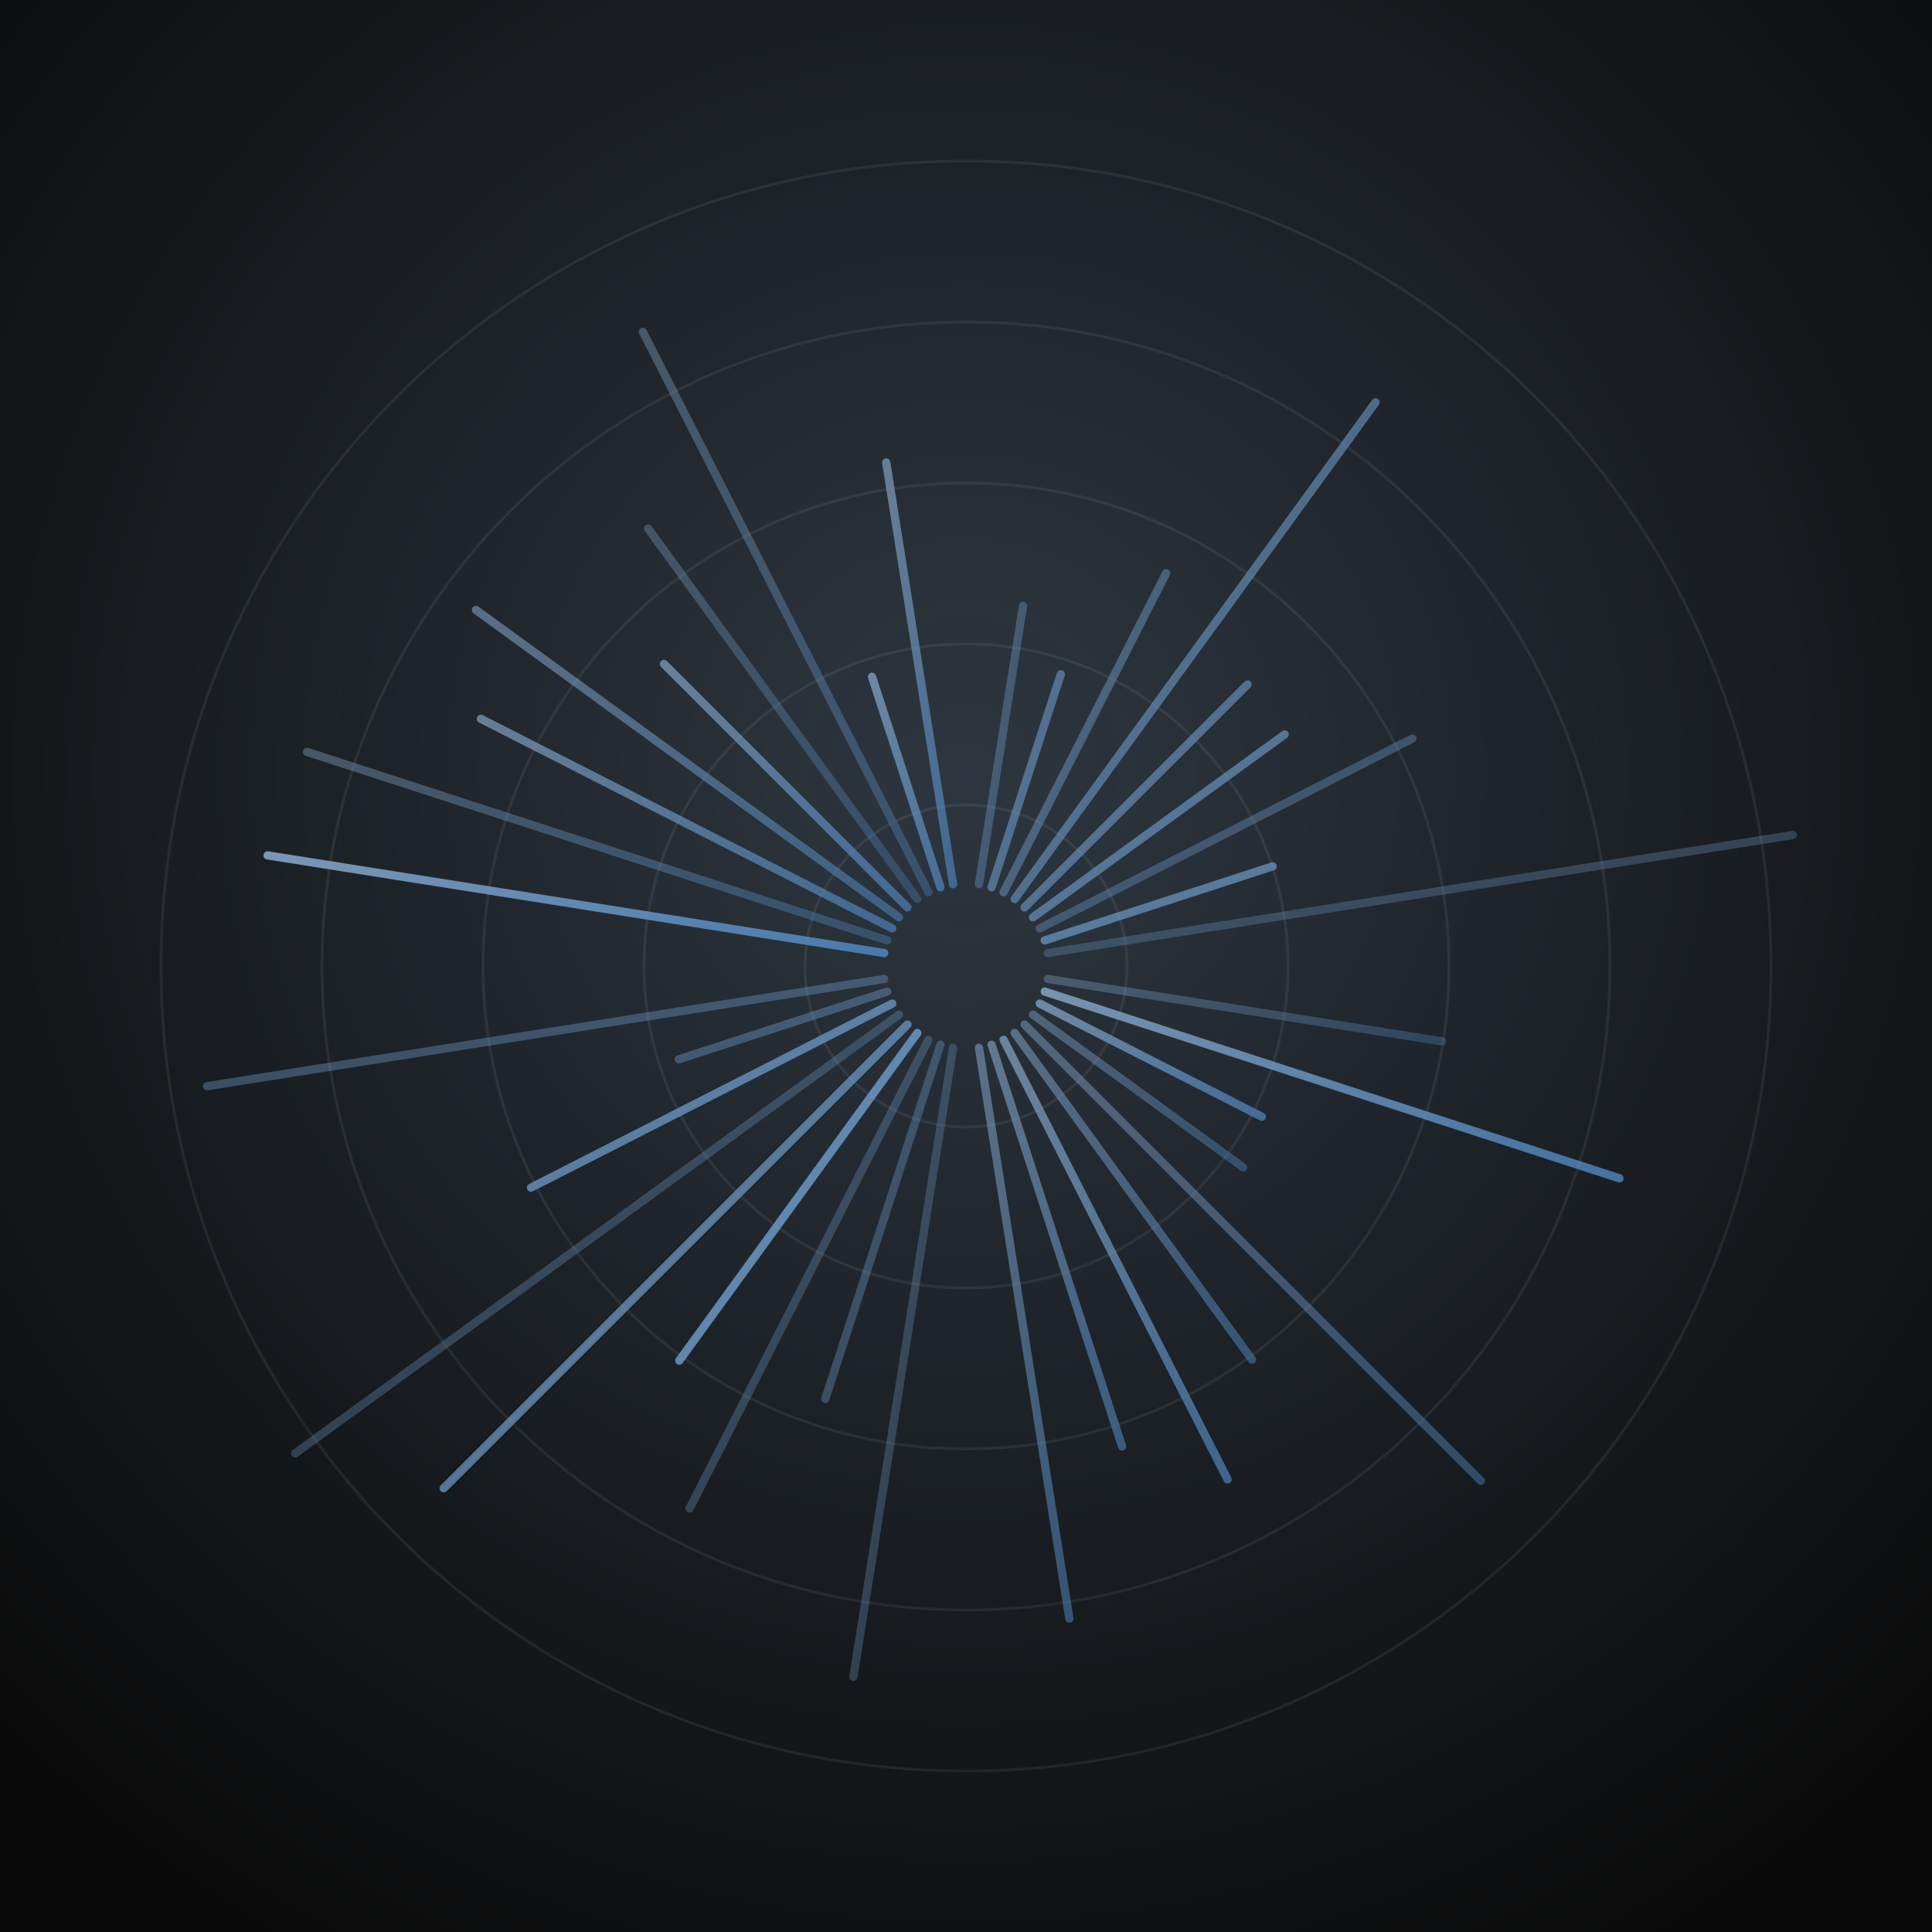
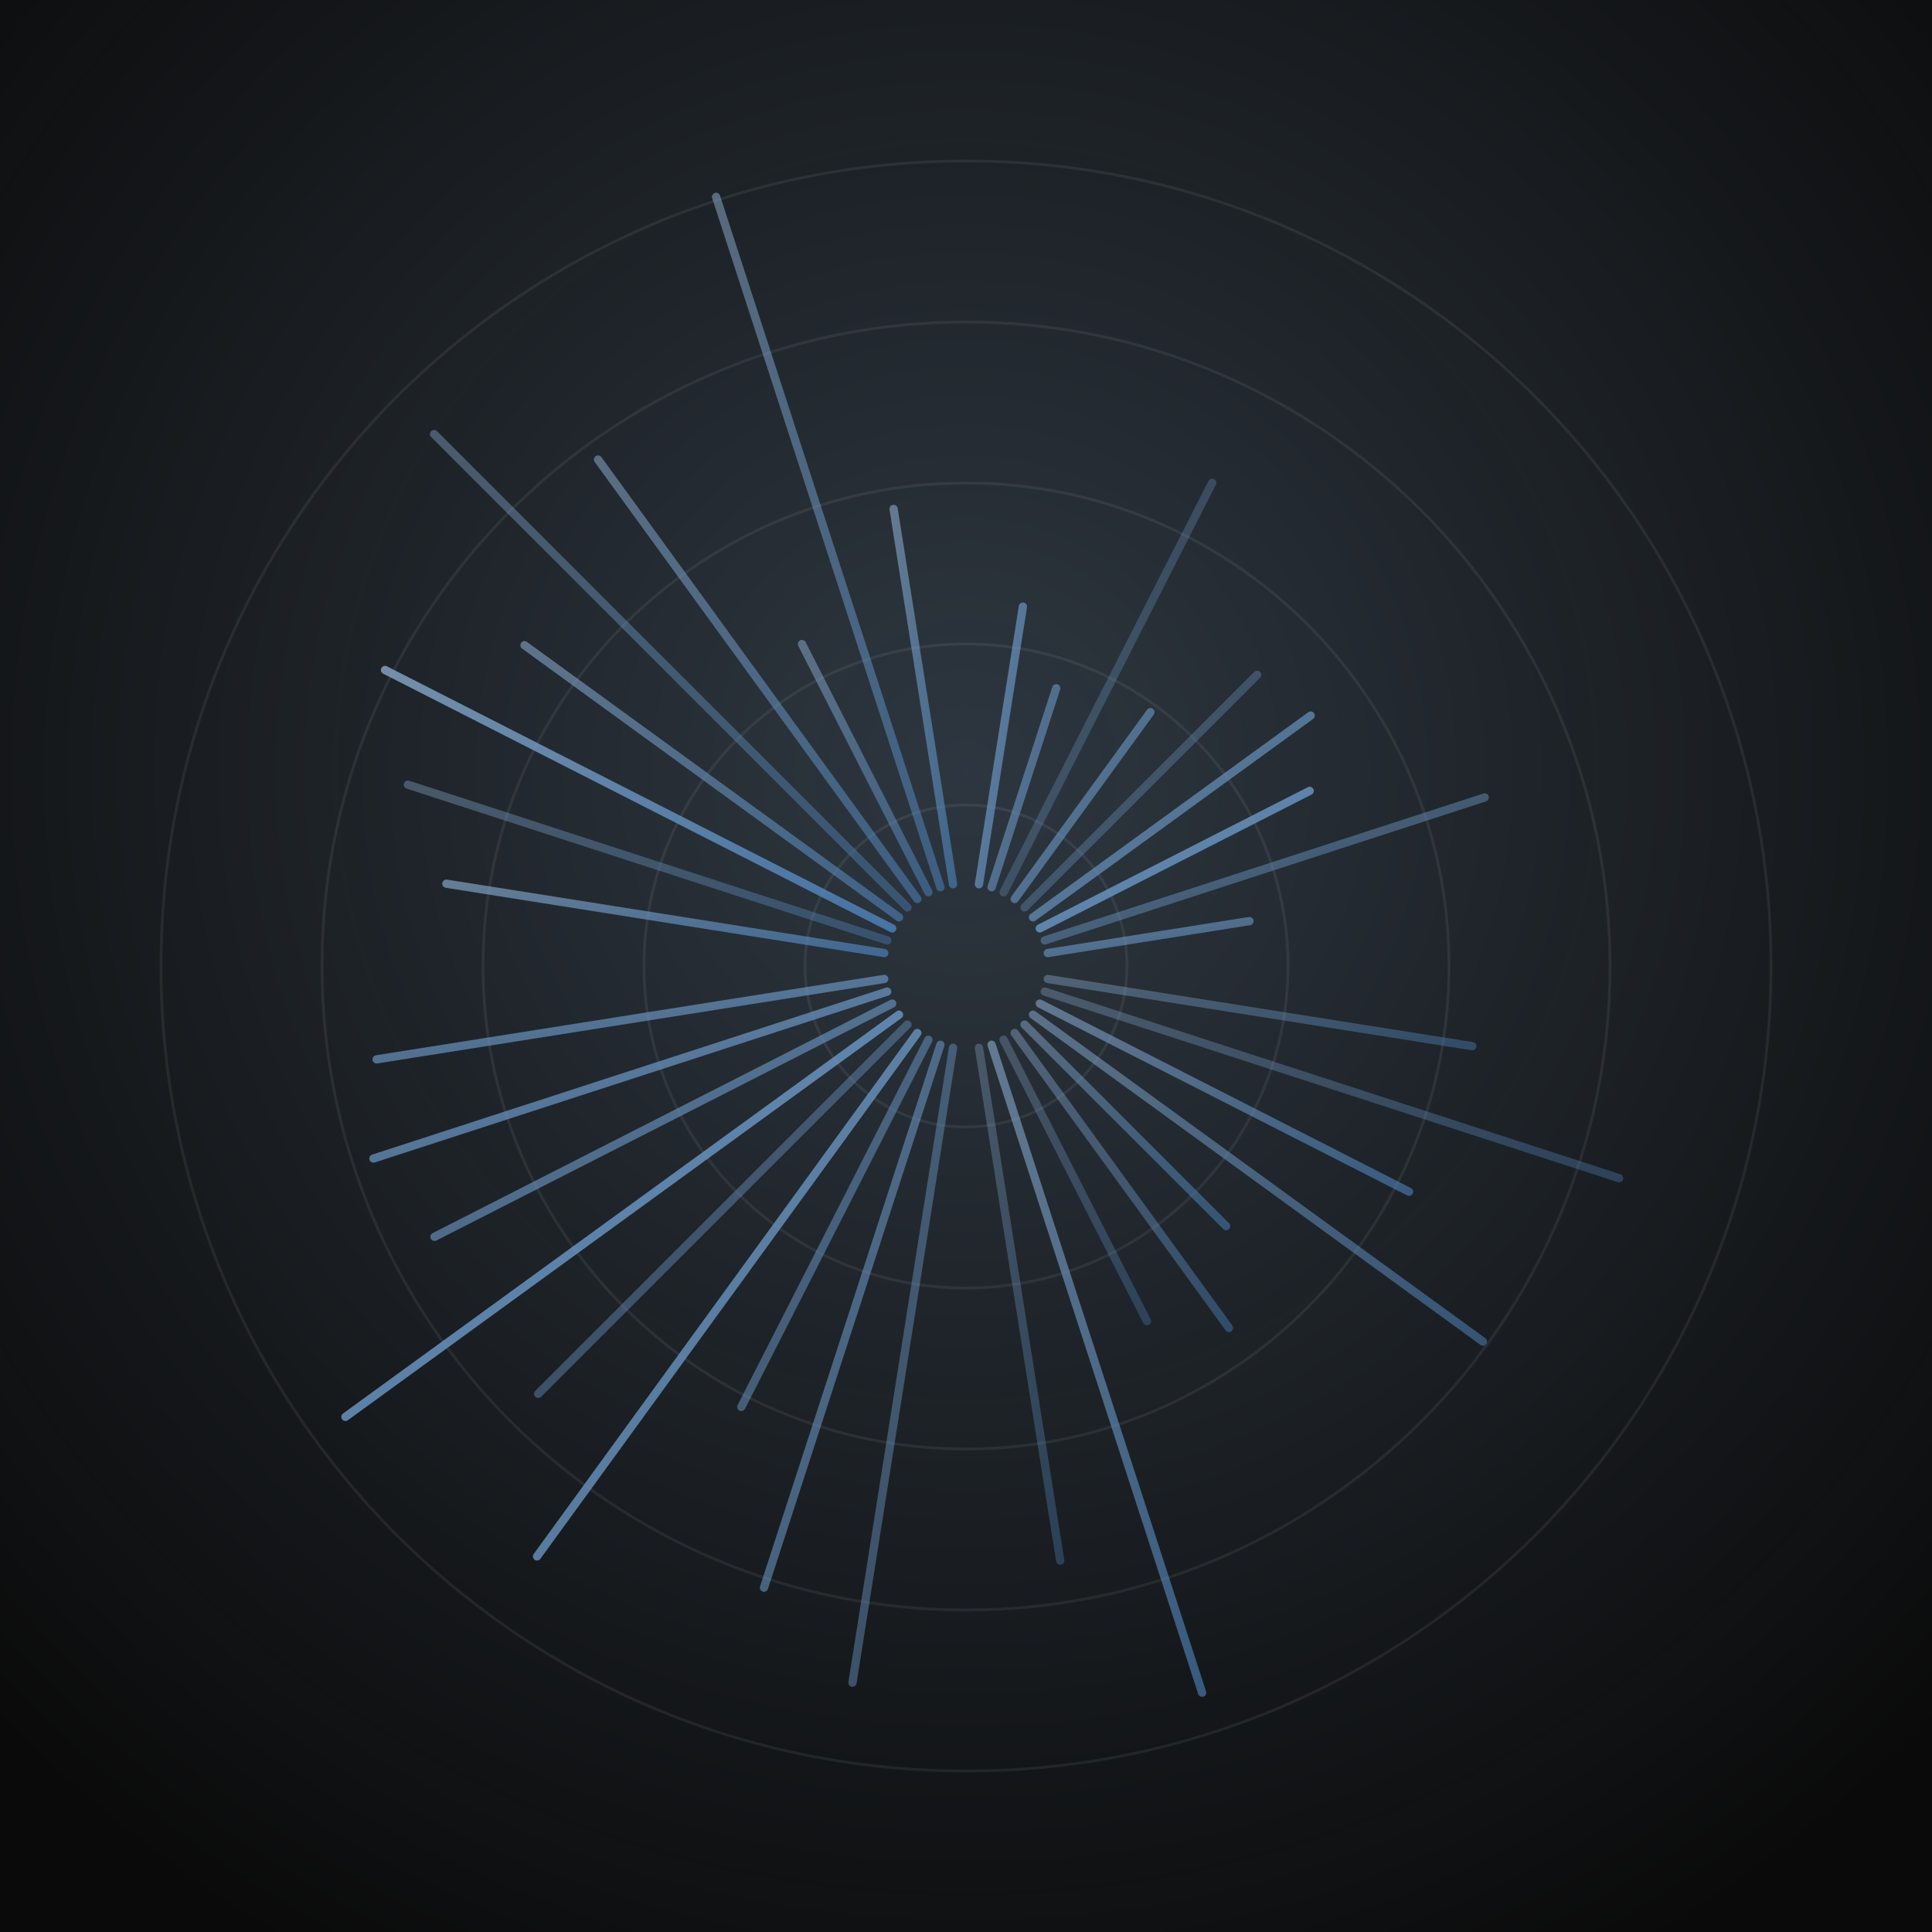
<svg xmlns="http://www.w3.org/2000/svg" viewBox="0 0 700 700" width="700" height="700">
  <defs>
-     <linearGradient id="g11" x1="0" y1="0" x2="1" y2="1">
+     <linearGradient id="g14" x1="0" y1="0" x2="1" y2="1">
      <stop offset="0" stop-color="#89AACC" />
      <stop offset="1" stop-color="#4E85BF" />
    </linearGradient>
-     <radialGradient id="glow11" cx="0.5" cy="0.4" r="0.7">
+     <radialGradient id="glow14" cx="0.5" cy="0.4" r="0.7">
      <stop offset="0" stop-color="#89AACC" stop-opacity="0.28" />
      <stop offset="1" stop-color="#89AACC" stop-opacity="0" />
    </radialGradient>
  </defs>
  <rect width="700" height="700" fill="#0a0a0a" />
-   <rect width="700" height="700" fill="url(#glow11)" />
+   <rect width="700" height="700" fill="url(#glow14)" />
  <circle cx="350" cy="350" r="58.333" fill="none" stroke="#ffffff" stroke-opacity="0.07" />
  <circle cx="350" cy="350" r="116.667" fill="none" stroke="#ffffff" stroke-opacity="0.07" />
  <circle cx="350" cy="350" r="175" fill="none" stroke="#ffffff" stroke-opacity="0.07" />
  <circle cx="350" cy="350" r="233.333" fill="none" stroke="#ffffff" stroke-opacity="0.07" />
  <circle cx="350" cy="350" r="291.667" fill="none" stroke="#ffffff" stroke-opacity="0.07" />
-   <line x1="380" y1="350" x2="501.984" y2="350" stroke="url(#g11)" stroke-opacity="0.47" stroke-width="3" stroke-linecap="round" />
-   <line x1="379.631" y1="354.693" x2="522.495" y2="377.321" stroke="url(#g11)" stroke-opacity="0.35" stroke-width="3" stroke-linecap="round" />
-   <line x1="378.532" y1="359.271" x2="586.754" y2="426.926" stroke="url(#g11)" stroke-opacity="0.81" stroke-width="3" stroke-linecap="round" />
-   <line x1="376.73" y1="363.62" x2="457.186" y2="404.614" stroke="url(#g11)" stroke-opacity="0.73" stroke-width="3" stroke-linecap="round" />
-   <line x1="374.271" y1="367.634" x2="450.381" y2="422.931" stroke="url(#g11)" stroke-opacity="0.43" stroke-width="3" stroke-linecap="round" />
-   <line x1="371.213" y1="371.213" x2="536.493" y2="536.493" stroke="url(#g11)" stroke-opacity="0.46" stroke-width="3" stroke-linecap="round" />
-   <line x1="367.634" y1="374.271" x2="453.611" y2="492.609" stroke="url(#g11)" stroke-opacity="0.51" stroke-width="3" stroke-linecap="round" />
-   <line x1="363.62" y1="376.73" x2="444.768" y2="535.993" stroke="url(#g11)" stroke-opacity="0.69" stroke-width="3" stroke-linecap="round" />
-   <line x1="359.271" y1="378.532" x2="406.562" y2="524.079" stroke="url(#g11)" stroke-opacity="0.59" stroke-width="3" stroke-linecap="round" />
-   <line x1="354.693" y1="379.631" x2="387.449" y2="586.444" stroke="url(#g11)" stroke-opacity="0.54" stroke-width="3" stroke-linecap="round" />
-   <line x1="350" y1="380" x2="350" y2="478.807" stroke="url(#g11)" stroke-opacity="0.74" stroke-width="3" stroke-linecap="round" />
-   <line x1="345.307" y1="379.631" x2="309.216" y2="607.502" stroke="url(#g11)" stroke-opacity="0.32" stroke-width="3" stroke-linecap="round" />
-   <line x1="340.729" y1="378.532" x2="299.03" y2="506.868" stroke="url(#g11)" stroke-opacity="0.38" stroke-width="3" stroke-linecap="round" />
-   <line x1="336.38" y1="376.73" x2="249.873" y2="546.51" stroke="url(#g11)" stroke-opacity="0.33" stroke-width="3" stroke-linecap="round" />
-   <line x1="332.366" y1="374.271" x2="246.127" y2="492.968" stroke="url(#g11)" stroke-opacity="0.85" stroke-width="3" stroke-linecap="round" />
-   <line x1="328.787" y1="371.213" x2="160.76" y2="539.24" stroke="url(#g11)" stroke-opacity="0.74" stroke-width="3" stroke-linecap="round" />
-   <line x1="325.729" y1="367.634" x2="106.97" y2="526.572" stroke="url(#g11)" stroke-opacity="0.33" stroke-width="3" stroke-linecap="round" />
-   <line x1="323.27" y1="363.62" x2="192.389" y2="430.307" stroke="url(#g11)" stroke-opacity="0.77" stroke-width="3" stroke-linecap="round" />
-   <line x1="321.468" y1="359.271" x2="245.933" y2="383.813" stroke="url(#g11)" stroke-opacity="0.43" stroke-width="3" stroke-linecap="round" />
-   <line x1="320.369" y1="354.693" x2="75.027" y2="393.552" stroke="url(#g11)" stroke-opacity="0.41" stroke-width="3" stroke-linecap="round" />
-   <line x1="320" y1="350" x2="189.356" y2="350" stroke="url(#g11)" stroke-opacity="0.82" stroke-width="3" stroke-linecap="round" />
-   <line x1="320.369" y1="345.307" x2="96.949" y2="309.921" stroke="url(#g11)" stroke-opacity="0.86" stroke-width="3" stroke-linecap="round" />
-   <line x1="321.468" y1="340.729" x2="111.25" y2="272.425" stroke="url(#g11)" stroke-opacity="0.39" stroke-width="3" stroke-linecap="round" />
-   <line x1="323.27" y1="336.38" x2="174.239" y2="260.445" stroke="url(#g11)" stroke-opacity="0.66" stroke-width="3" stroke-linecap="round" />
-   <line x1="325.729" y1="332.366" x2="172.46" y2="221.01" stroke="url(#g11)" stroke-opacity="0.55" stroke-width="3" stroke-linecap="round" />
-   <line x1="328.787" y1="328.787" x2="240.58" y2="240.58" stroke="url(#g11)" stroke-opacity="0.67" stroke-width="3" stroke-linecap="round" />
-   <line x1="332.366" y1="325.729" x2="234.849" y2="191.508" stroke="url(#g11)" stroke-opacity="0.33" stroke-width="3" stroke-linecap="round" />
-   <line x1="336.38" y1="323.27" x2="232.929" y2="120.236" stroke="url(#g11)" stroke-opacity="0.38" stroke-width="3" stroke-linecap="round" />
-   <line x1="340.729" y1="321.468" x2="315.953" y2="245.213" stroke="url(#g11)" stroke-opacity="0.72" stroke-width="3" stroke-linecap="round" />
-   <line x1="345.307" y1="320.369" x2="321.106" y2="167.57" stroke="url(#g11)" stroke-opacity="0.65" stroke-width="3" stroke-linecap="round" />
-   <line x1="350" y1="320" x2="350" y2="189.989" stroke="url(#g11)" stroke-opacity="0.90" stroke-width="3" stroke-linecap="round" />
-   <line x1="354.693" y1="320.369" x2="370.665" y2="219.527" stroke="url(#g11)" stroke-opacity="0.40" stroke-width="3" stroke-linecap="round" />
-   <line x1="359.271" y1="321.468" x2="384.346" y2="244.295" stroke="url(#g11)" stroke-opacity="0.61" stroke-width="3" stroke-linecap="round" />
-   <line x1="363.62" y1="323.27" x2="422.503" y2="207.705" stroke="url(#g11)" stroke-opacity="0.49" stroke-width="3" stroke-linecap="round" />
-   <line x1="367.634" y1="325.729" x2="498.37" y2="145.786" stroke="url(#g11)" stroke-opacity="0.61" stroke-width="3" stroke-linecap="round" />
-   <line x1="371.213" y1="328.787" x2="452.004" y2="247.996" stroke="url(#g11)" stroke-opacity="0.63" stroke-width="3" stroke-linecap="round" />
-   <line x1="374.271" y1="332.366" x2="465.477" y2="266.101" stroke="url(#g11)" stroke-opacity="0.67" stroke-width="3" stroke-linecap="round" />
-   <line x1="376.73" y1="336.38" x2="511.731" y2="267.594" stroke="url(#g11)" stroke-opacity="0.39" stroke-width="3" stroke-linecap="round" />
-   <line x1="378.532" y1="340.729" x2="461.104" y2="313.9" stroke="url(#g11)" stroke-opacity="0.72" stroke-width="3" stroke-linecap="round" />
-   <line x1="379.631" y1="345.307" x2="649.554" y2="302.555" stroke="url(#g11)" stroke-opacity="0.32" stroke-width="3" stroke-linecap="round" />
+   <line x1="380" y1="350" x2="502.222" y2="350" stroke="url(#g14)" stroke-opacity="0.63" stroke-width="3" stroke-linecap="round" />
+   <line x1="379.631" y1="354.693" x2="533.41" y2="379.049" stroke="url(#g14)" stroke-opacity="0.41" stroke-width="3" stroke-linecap="round" />
+   <line x1="378.532" y1="359.271" x2="586.637" y2="426.888" stroke="url(#g14)" stroke-opacity="0.35" stroke-width="3" stroke-linecap="round" />
+   <line x1="376.73" y1="363.62" x2="510.507" y2="431.783" stroke="url(#g14)" stroke-opacity="0.58" stroke-width="3" stroke-linecap="round" />
+   <line x1="374.271" y1="367.634" x2="537.286" y2="486.072" stroke="url(#g14)" stroke-opacity="0.53" stroke-width="3" stroke-linecap="round" />
+   <line x1="371.213" y1="371.213" x2="444.267" y2="444.267" stroke="url(#g14)" stroke-opacity="0.49" stroke-width="3" stroke-linecap="round" />
+   <line x1="367.634" y1="374.271" x2="445.281" y2="481.143" stroke="url(#g14)" stroke-opacity="0.43" stroke-width="3" stroke-linecap="round" />
+   <line x1="363.62" y1="376.73" x2="415.569" y2="478.687" stroke="url(#g14)" stroke-opacity="0.32" stroke-width="3" stroke-linecap="round" />
+   <line x1="359.271" y1="378.532" x2="435.55" y2="613.295" stroke="url(#g14)" stroke-opacity="0.61" stroke-width="3" stroke-linecap="round" />
+   <line x1="354.693" y1="379.631" x2="384.119" y2="565.422" stroke="url(#g14)" stroke-opacity="0.34" stroke-width="3" stroke-linecap="round" />
+   <line x1="350" y1="380" x2="350" y2="493.765" stroke="url(#g14)" stroke-opacity="0.55" stroke-width="3" stroke-linecap="round" />
+   <line x1="345.307" y1="379.631" x2="308.874" y2="609.659" stroke="url(#g14)" stroke-opacity="0.45" stroke-width="3" stroke-linecap="round" />
+   <line x1="340.729" y1="378.532" x2="276.81" y2="575.255" stroke="url(#g14)" stroke-opacity="0.57" stroke-width="3" stroke-linecap="round" />
+   <line x1="336.38" y1="376.73" x2="268.598" y2="509.76" stroke="url(#g14)" stroke-opacity="0.51" stroke-width="3" stroke-linecap="round" />
+   <line x1="332.366" y1="374.271" x2="194.578" y2="563.92" stroke="url(#g14)" stroke-opacity="0.77" stroke-width="3" stroke-linecap="round" />
+   <line x1="328.787" y1="371.213" x2="195.002" y2="504.998" stroke="url(#g14)" stroke-opacity="0.42" stroke-width="3" stroke-linecap="round" />
+   <line x1="325.729" y1="367.634" x2="125.149" y2="513.364" stroke="url(#g14)" stroke-opacity="0.82" stroke-width="3" stroke-linecap="round" />
+   <line x1="323.27" y1="363.62" x2="157.439" y2="448.115" stroke="url(#g14)" stroke-opacity="0.63" stroke-width="3" stroke-linecap="round" />
+   <line x1="321.468" y1="359.271" x2="135.308" y2="419.758" stroke="url(#g14)" stroke-opacity="0.71" stroke-width="3" stroke-linecap="round" />
+   <line x1="320.369" y1="354.693" x2="136.462" y2="383.821" stroke="url(#g14)" stroke-opacity="0.67" stroke-width="3" stroke-linecap="round" />
+   <line x1="320" y1="350" x2="149.033" y2="350" stroke="url(#g14)" stroke-opacity="0.62" stroke-width="3" stroke-linecap="round" />
+   <line x1="320.369" y1="345.307" x2="161.729" y2="320.181" stroke="url(#g14)" stroke-opacity="0.66" stroke-width="3" stroke-linecap="round" />
+   <line x1="321.468" y1="340.729" x2="147.794" y2="284.299" stroke="url(#g14)" stroke-opacity="0.39" stroke-width="3" stroke-linecap="round" />
+   <line x1="323.27" y1="336.38" x2="139.5" y2="242.745" stroke="url(#g14)" stroke-opacity="0.79" stroke-width="3" stroke-linecap="round" />
+   <line x1="325.729" y1="332.366" x2="190.035" y2="233.779" stroke="url(#g14)" stroke-opacity="0.58" stroke-width="3" stroke-linecap="round" />
+   <line x1="328.787" y1="328.787" x2="157.286" y2="157.286" stroke="url(#g14)" stroke-opacity="0.42" stroke-width="3" stroke-linecap="round" />
+   <line x1="332.366" y1="325.729" x2="216.69" y2="166.514" stroke="url(#g14)" stroke-opacity="0.54" stroke-width="3" stroke-linecap="round" />
+   <line x1="336.38" y1="323.27" x2="290.561" y2="233.345" stroke="url(#g14)" stroke-opacity="0.52" stroke-width="3" stroke-linecap="round" />
+   <line x1="340.729" y1="321.468" x2="259.454" y2="71.328" stroke="url(#g14)" stroke-opacity="0.53" stroke-width="3" stroke-linecap="round" />
+   <line x1="345.307" y1="320.369" x2="323.772" y2="184.404" stroke="url(#g14)" stroke-opacity="0.61" stroke-width="3" stroke-linecap="round" />
+   <line x1="350" y1="320" x2="350" y2="202.034" stroke="url(#g14)" stroke-opacity="0.70" stroke-width="3" stroke-linecap="round" />
+   <line x1="354.693" y1="320.369" x2="370.623" y2="219.792" stroke="url(#g14)" stroke-opacity="0.68" stroke-width="3" stroke-linecap="round" />
+   <line x1="359.271" y1="321.468" x2="382.693" y2="249.381" stroke="url(#g14)" stroke-opacity="0.59" stroke-width="3" stroke-linecap="round" />
+   <line x1="363.62" y1="323.27" x2="439.196" y2="174.944" stroke="url(#g14)" stroke-opacity="0.31" stroke-width="3" stroke-linecap="round" />
+   <line x1="367.634" y1="325.729" x2="416.818" y2="258.033" stroke="url(#g14)" stroke-opacity="0.61" stroke-width="3" stroke-linecap="round" />
+   <line x1="371.213" y1="328.787" x2="455.489" y2="244.511" stroke="url(#g14)" stroke-opacity="0.35" stroke-width="3" stroke-linecap="round" />
+   <line x1="374.271" y1="332.366" x2="474.892" y2="259.261" stroke="url(#g14)" stroke-opacity="0.67" stroke-width="3" stroke-linecap="round" />
+   <line x1="376.73" y1="336.38" x2="474.511" y2="286.558" stroke="url(#g14)" stroke-opacity="0.81" stroke-width="3" stroke-linecap="round" />
+   <line x1="378.532" y1="340.729" x2="537.945" y2="288.933" stroke="url(#g14)" stroke-opacity="0.46" stroke-width="3" stroke-linecap="round" />
+   <line x1="379.631" y1="345.307" x2="452.7" y2="333.734" stroke="url(#g14)" stroke-opacity="0.61" stroke-width="3" stroke-linecap="round" />
</svg>
